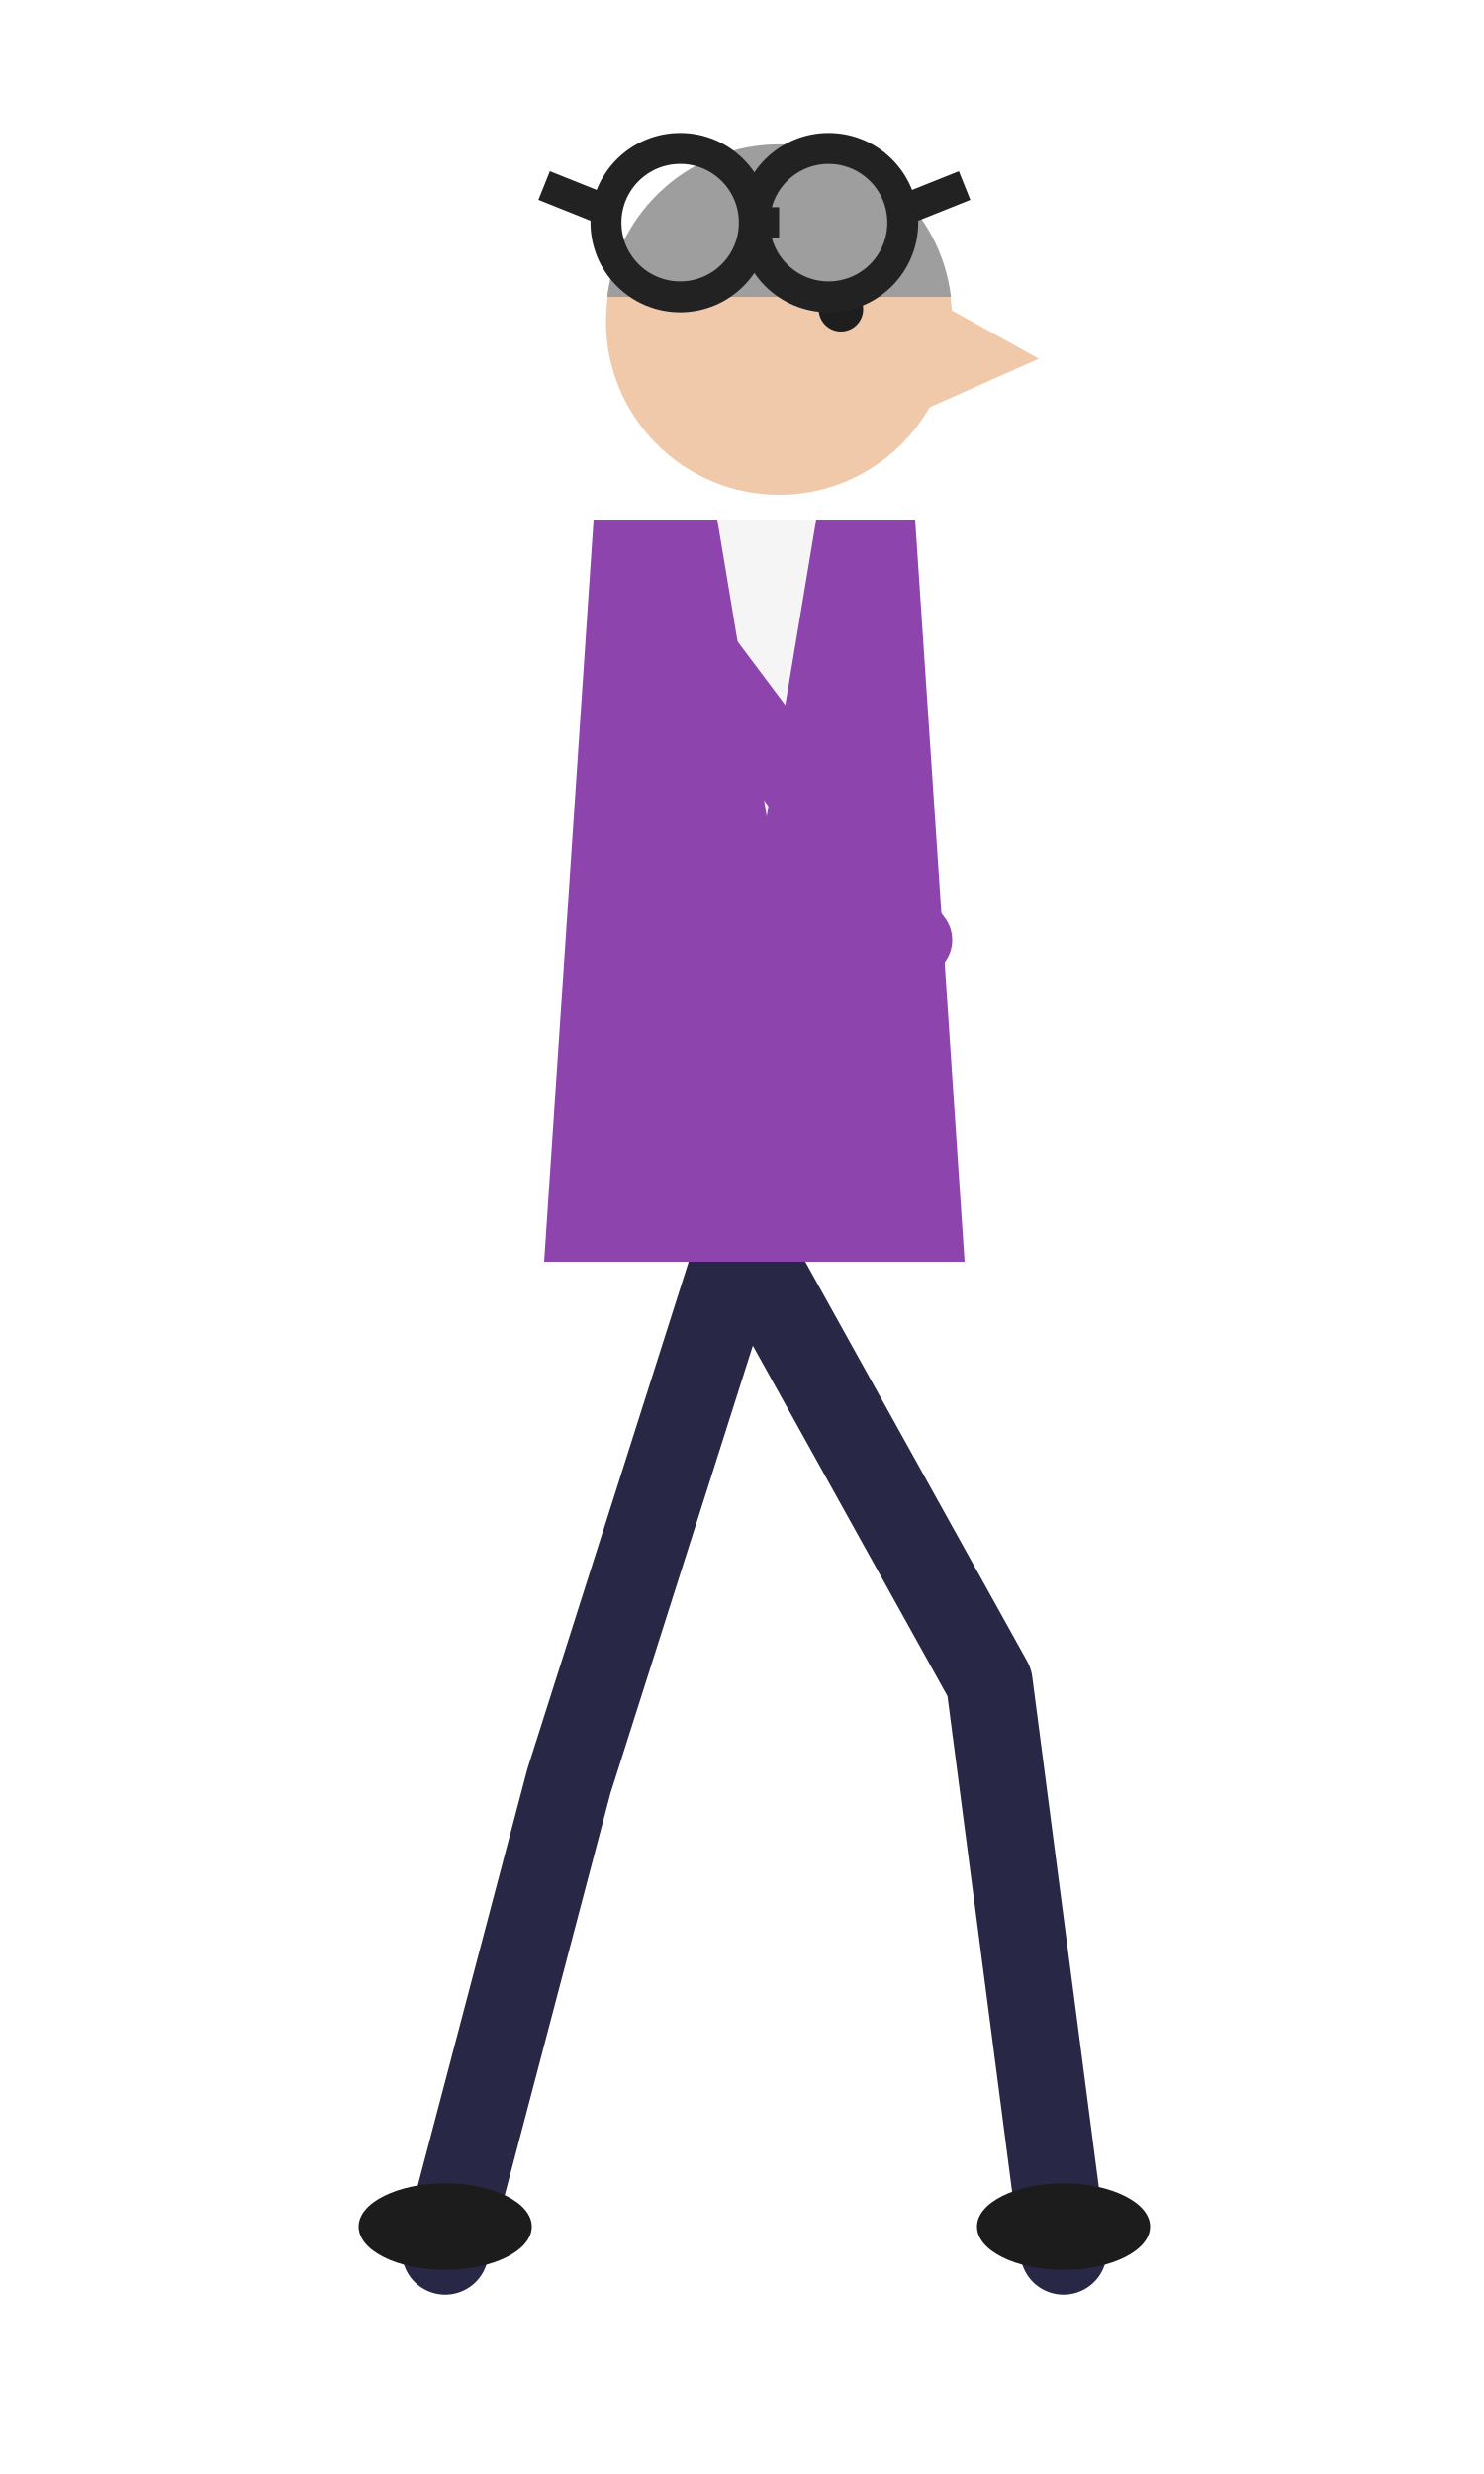
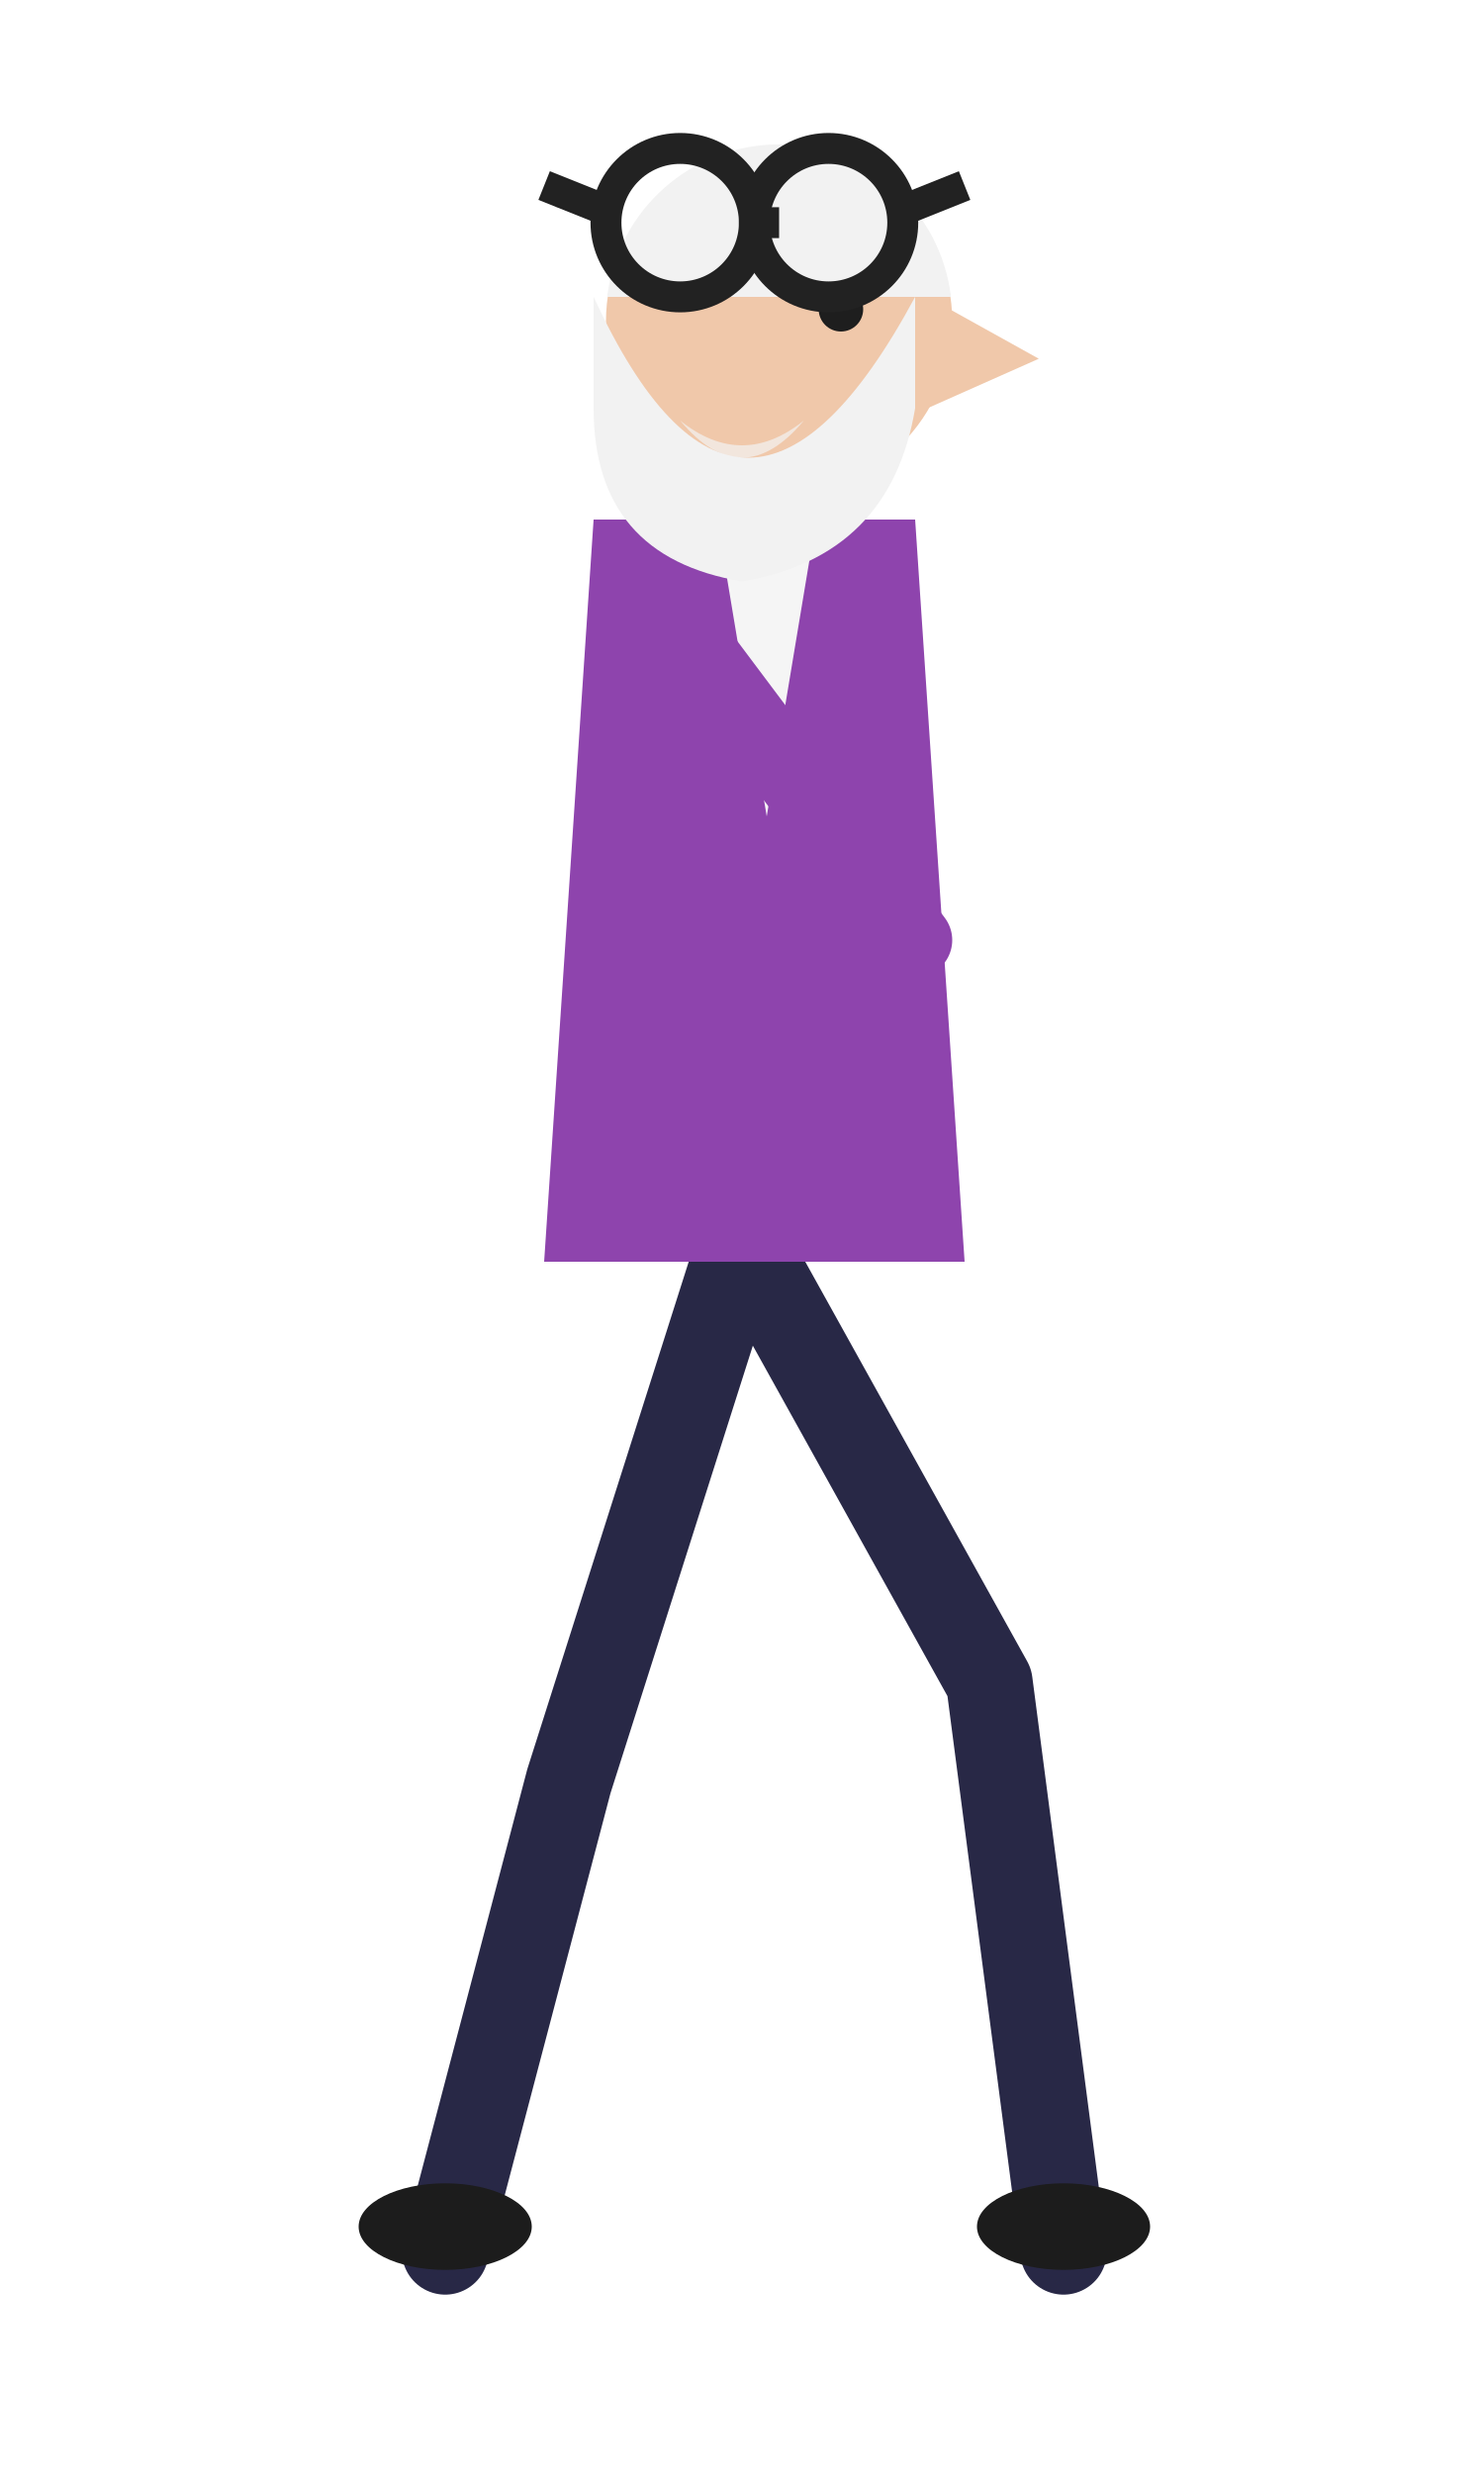
<svg xmlns="http://www.w3.org/2000/svg" viewBox="0 0 120 200" width="120" height="200">
  <g stroke="#282846" stroke-width="7" stroke-linecap="round" fill="none" stroke-linejoin="round">
    <path d="M60 100 L80 136 L86 182 M60 100 L46 144 L36 182" />
  </g>
  <ellipse cx="86" cy="180" rx="7" ry="3.5" fill="#1c1c1c" />
  <ellipse cx="36" cy="180" rx="7" ry="3.5" fill="#1c1c1c" />
  <path d="M48 42 L74 42 L78 102 L44 102 Z" fill="#8e44ad" />
  <path d="M58 42 L66 42 L62 66 Z" fill="#f5f5f5" />
  <g stroke="#8e44ad" stroke-width="6" stroke-linecap="round" fill="none">
    <path d="M56 52 L74 76" />
  </g>
  <circle cx="63" cy="26" r="14" fill="#f0c8aa" />
  <path d="M75 24 L84 29 L75 33 Z" fill="#f0c8aa" />
-   <path d="M49.1 24 A14 14 0 0 1 76.9 24 Z" fill="#9e9e9e" />
+   <path d="M49.1 24 A14 14 0 0 1 76.9 24 Z" fill="#f2f2f2" />
  <circle cx="68" cy="25" r="1.8" fill="#1e1e1e" />
  <g stroke="#222" stroke-width="2.5" fill="none">
    <circle cx="55" cy="18" r="6" />
    <circle cx="67" cy="18" r="6" />
    <path d="M61 18 L63 18 M49 17 L44 15 M73 17 L78 15" />
  </g>
+   <path d="M48 24 Q60 50 74 24 L74 33 Q72 45 60 47 Q48 45 48 33 Z" fill="#f2f2f2" />
+   <path d="M55 34 Q60 38 65 34 Q60 40 55 34 Z" fill="#f2f2f2" opacity="0.7" />
</svg>
